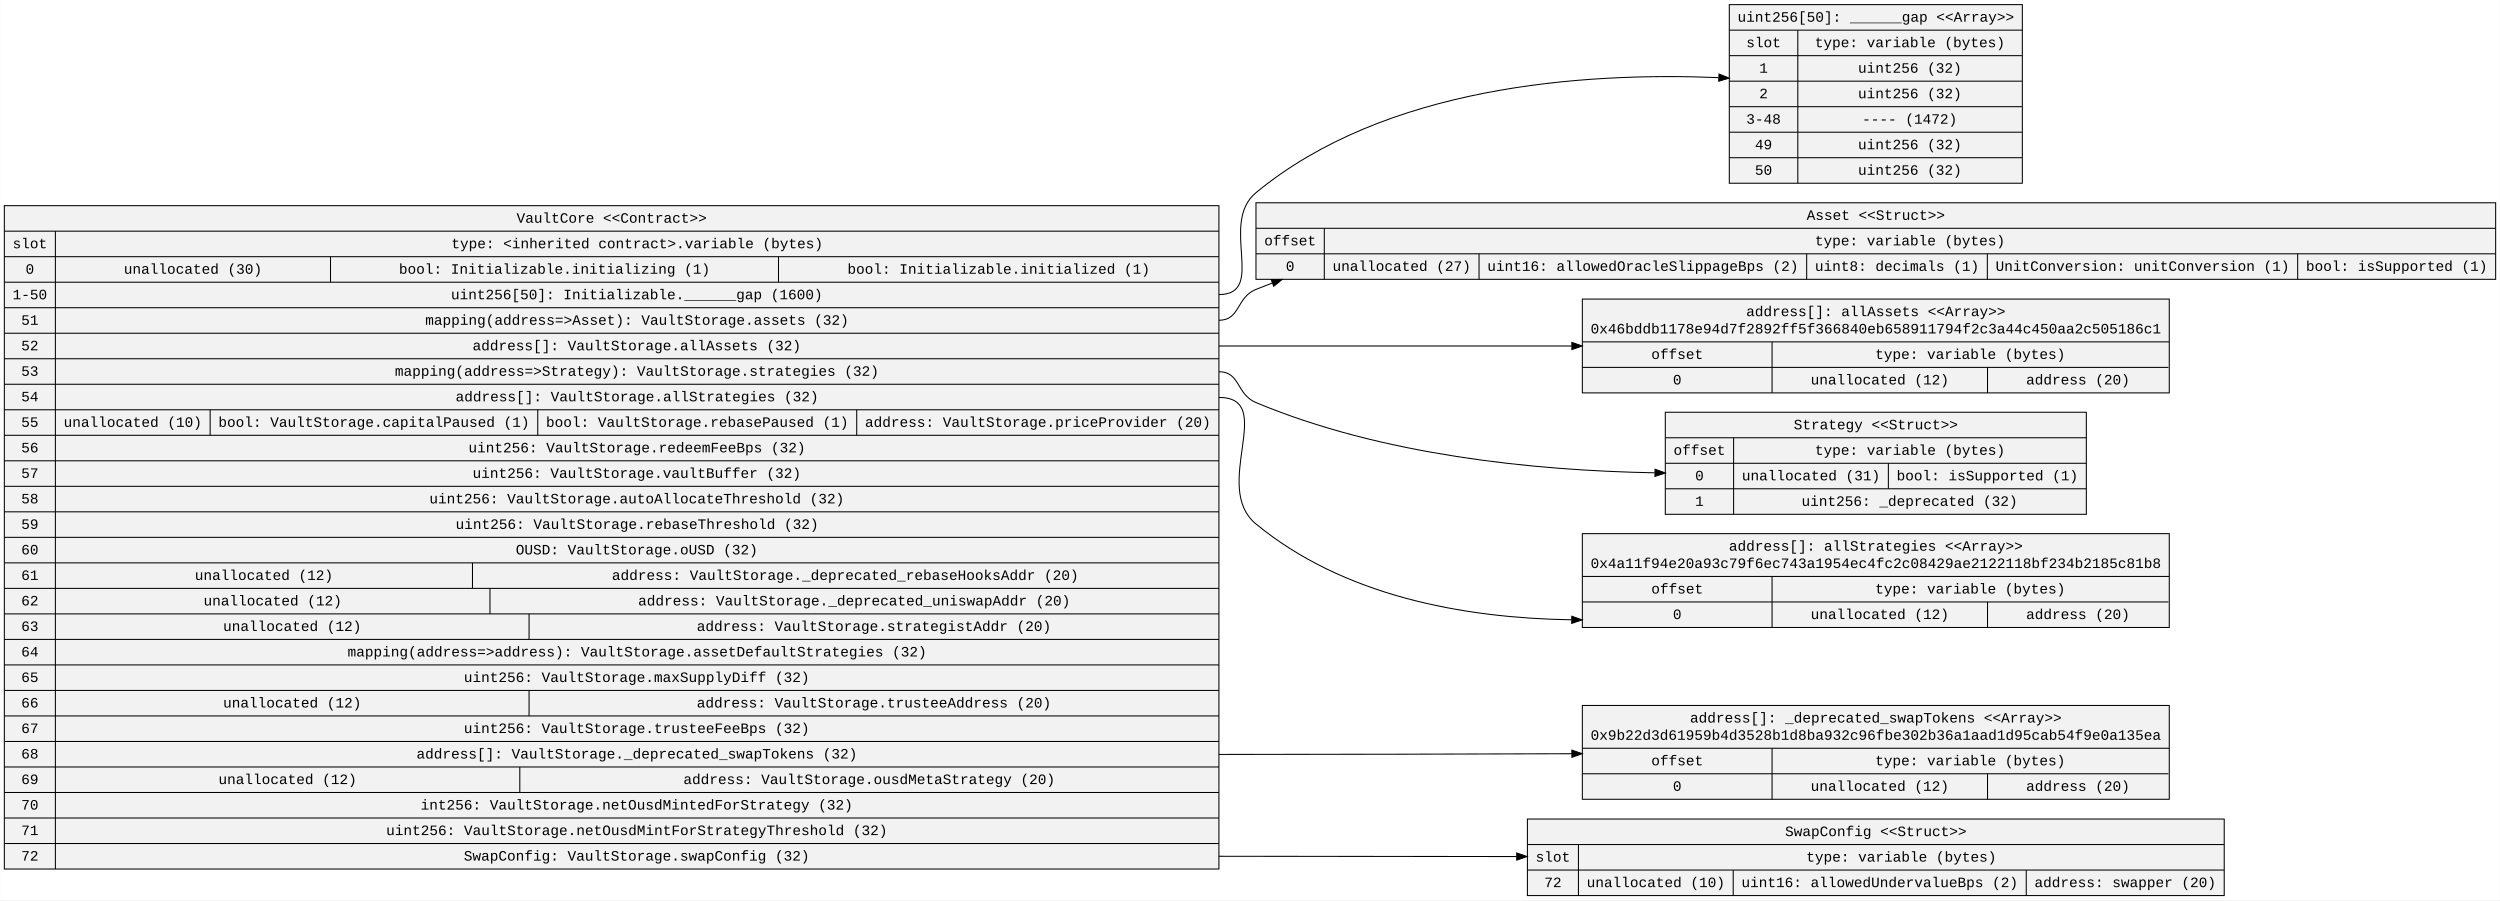
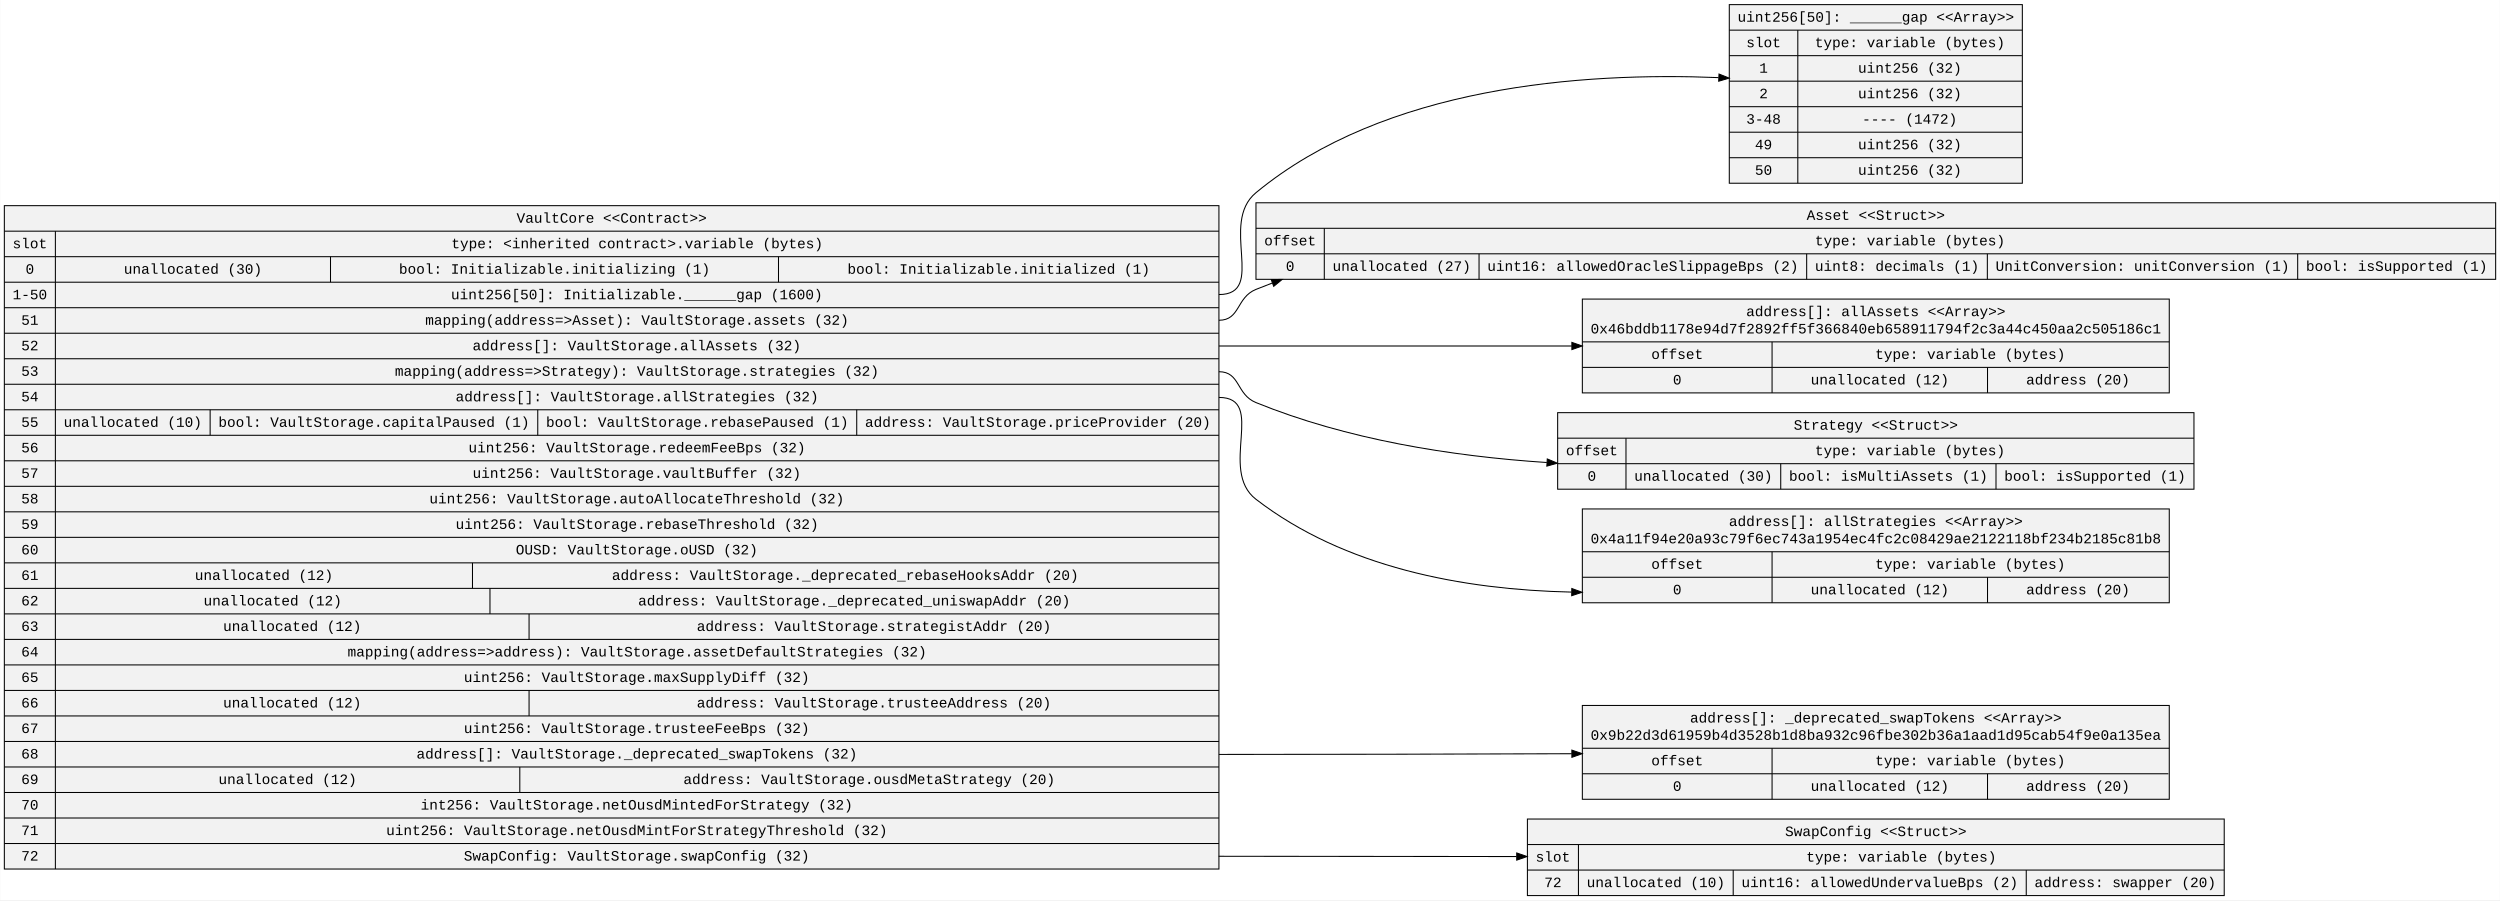
<svg xmlns="http://www.w3.org/2000/svg" width="2430pt" height="875pt" viewBox="0.00 0.00 2429.56 875.00">
  <g id="graph0" class="graph" transform="scale(1 1) rotate(0) translate(4 871)">
    <polygon fill="white" stroke="transparent" points="-4,4 -4,-871 2425.56,-871 2425.56,4 -4,4" />
    <g id="node1" class="node">
      <polygon fill="#f2f2f2" stroke="black" points="0,-26.3 0,-671.1 1180.58,-671.1 1180.58,-26.3 0,-26.3" />
      <text text-anchor="middle" x="590.29" y="-654.5" font-family="Courier New" font-size="14.00">VaultCore &lt;&lt;Contract&gt;&gt;</text>
      <polyline fill="none" stroke="black" points="0,-646.3 1180.58,-646.3 " />
      <text text-anchor="middle" x="24.8" y="-629.7" font-family="Courier New" font-size="14.00">slot</text>
      <polyline fill="none" stroke="black" points="0,-621.5 49.61,-621.5 " />
      <text text-anchor="middle" x="24.8" y="-604.9" font-family="Courier New" font-size="14.00">0</text>
      <polyline fill="none" stroke="black" points="0,-596.7 49.61,-596.7 " />
      <text text-anchor="middle" x="24.8" y="-580.1" font-family="Courier New" font-size="14.00">1-50</text>
      <polyline fill="none" stroke="black" points="0,-571.9 49.61,-571.9 " />
      <text text-anchor="middle" x="24.8" y="-555.3" font-family="Courier New" font-size="14.00">51</text>
      <polyline fill="none" stroke="black" points="0,-547.1 49.61,-547.1 " />
      <text text-anchor="middle" x="24.8" y="-530.5" font-family="Courier New" font-size="14.00">52</text>
      <polyline fill="none" stroke="black" points="0,-522.3 49.61,-522.3 " />
      <text text-anchor="middle" x="24.8" y="-505.7" font-family="Courier New" font-size="14.00">53</text>
      <polyline fill="none" stroke="black" points="0,-497.5 49.61,-497.5 " />
      <text text-anchor="middle" x="24.8" y="-480.9" font-family="Courier New" font-size="14.00">54</text>
      <polyline fill="none" stroke="black" points="0,-472.7 49.61,-472.7 " />
      <text text-anchor="middle" x="24.8" y="-456.1" font-family="Courier New" font-size="14.00">55</text>
      <polyline fill="none" stroke="black" points="0,-447.9 49.61,-447.9 " />
      <text text-anchor="middle" x="24.8" y="-431.3" font-family="Courier New" font-size="14.00">56</text>
      <polyline fill="none" stroke="black" points="0,-423.1 49.61,-423.1 " />
      <text text-anchor="middle" x="24.8" y="-406.5" font-family="Courier New" font-size="14.00">57</text>
      <polyline fill="none" stroke="black" points="0,-398.3 49.61,-398.3 " />
      <text text-anchor="middle" x="24.8" y="-381.7" font-family="Courier New" font-size="14.00">58</text>
      <polyline fill="none" stroke="black" points="0,-373.5 49.61,-373.5 " />
      <text text-anchor="middle" x="24.8" y="-356.9" font-family="Courier New" font-size="14.00">59</text>
      <polyline fill="none" stroke="black" points="0,-348.7 49.61,-348.7 " />
      <text text-anchor="middle" x="24.8" y="-332.1" font-family="Courier New" font-size="14.00">60</text>
      <polyline fill="none" stroke="black" points="0,-323.9 49.61,-323.9 " />
      <text text-anchor="middle" x="24.8" y="-307.3" font-family="Courier New" font-size="14.00">61</text>
      <polyline fill="none" stroke="black" points="0,-299.1 49.61,-299.1 " />
      <text text-anchor="middle" x="24.8" y="-282.5" font-family="Courier New" font-size="14.00">62</text>
      <polyline fill="none" stroke="black" points="0,-274.3 49.61,-274.3 " />
      <text text-anchor="middle" x="24.8" y="-257.7" font-family="Courier New" font-size="14.00">63</text>
      <polyline fill="none" stroke="black" points="0,-249.5 49.61,-249.5 " />
      <text text-anchor="middle" x="24.8" y="-232.9" font-family="Courier New" font-size="14.00">64</text>
      <polyline fill="none" stroke="black" points="0,-224.7 49.61,-224.7 " />
      <text text-anchor="middle" x="24.8" y="-208.1" font-family="Courier New" font-size="14.00">65</text>
      <polyline fill="none" stroke="black" points="0,-199.9 49.61,-199.9 " />
      <text text-anchor="middle" x="24.8" y="-183.3" font-family="Courier New" font-size="14.00">66</text>
      <polyline fill="none" stroke="black" points="0,-175.1 49.61,-175.1 " />
      <text text-anchor="middle" x="24.8" y="-158.5" font-family="Courier New" font-size="14.00">67</text>
      <polyline fill="none" stroke="black" points="0,-150.3 49.61,-150.3 " />
      <text text-anchor="middle" x="24.8" y="-133.7" font-family="Courier New" font-size="14.00">68</text>
      <polyline fill="none" stroke="black" points="0,-125.5 49.61,-125.5 " />
      <text text-anchor="middle" x="24.8" y="-108.9" font-family="Courier New" font-size="14.00">69</text>
      <polyline fill="none" stroke="black" points="0,-100.7 49.61,-100.7 " />
      <text text-anchor="middle" x="24.8" y="-84.1" font-family="Courier New" font-size="14.00">70</text>
      <polyline fill="none" stroke="black" points="0,-75.9 49.61,-75.9 " />
      <text text-anchor="middle" x="24.8" y="-59.3" font-family="Courier New" font-size="14.00">71</text>
      <polyline fill="none" stroke="black" points="0,-51.1 49.61,-51.1 " />
      <text text-anchor="middle" x="24.8" y="-34.5" font-family="Courier New" font-size="14.00">72</text>
      <polyline fill="none" stroke="black" points="49.61,-26.3 49.61,-646.3 " />
      <text text-anchor="middle" x="615.09" y="-629.7" font-family="Courier New" font-size="14.00">type: &lt;inherited contract&gt;.variable (bytes)</text>
      <polyline fill="none" stroke="black" points="49.61,-621.5 1180.58,-621.5 " />
      <text text-anchor="middle" x="183.32" y="-604.9" font-family="Courier New" font-size="14.00">unallocated (30)</text>
      <polyline fill="none" stroke="black" points="317.03,-596.7 317.03,-621.5 " />
      <text text-anchor="middle" x="534.75" y="-604.9" font-family="Courier New" font-size="14.00">bool: Initializable.initializing (1)</text>
      <polyline fill="none" stroke="black" points="752.48,-596.7 752.48,-621.5 " />
      <text text-anchor="middle" x="966.5" y="-604.9" font-family="Courier New" font-size="14.00">bool: Initializable.initialized (1)</text>
      <polyline fill="none" stroke="black" points="49.61,-596.7 1180.58,-596.7 " />
      <text text-anchor="middle" x="614.73" y="-580.1" font-family="Courier New" font-size="14.00">uint256[50]: Initializable.______gap (1600)</text>
      <polyline fill="none" stroke="black" points="49.61,-571.9 1180.58,-571.9 " />
      <text text-anchor="middle" x="614.94" y="-555.3" font-family="Courier New" font-size="14.00">mapping(address=&gt;Asset): VaultStorage.assets (32)</text>
      <polyline fill="none" stroke="black" points="49.61,-547.1 1180.58,-547.1 " />
      <text text-anchor="middle" x="614.73" y="-530.5" font-family="Courier New" font-size="14.00">address[]: VaultStorage.allAssets (32)</text>
      <polyline fill="none" stroke="black" points="49.61,-522.3 1180.58,-522.3 " />
      <text text-anchor="middle" x="614.84" y="-505.7" font-family="Courier New" font-size="14.00">mapping(address=&gt;Strategy): VaultStorage.strategies (32)</text>
      <polyline fill="none" stroke="black" points="49.61,-497.5 1180.58,-497.5 " />
      <text text-anchor="middle" x="615.03" y="-480.9" font-family="Courier New" font-size="14.00">address[]: VaultStorage.allStrategies (32)</text>
      <polyline fill="none" stroke="black" points="49.61,-472.7 1180.58,-472.7 " />
      <text text-anchor="middle" x="124.82" y="-456.1" font-family="Courier New" font-size="14.00">unallocated (10)</text>
      <polyline fill="none" stroke="black" points="200.03,-447.9 200.03,-472.7 " />
      <text text-anchor="middle" x="359.25" y="-456.1" font-family="Courier New" font-size="14.00">bool: VaultStorage.capitalPaused (1)</text>
      <polyline fill="none" stroke="black" points="518.48,-447.9 518.48,-472.7 " />
      <text text-anchor="middle" x="673.5" y="-456.1" font-family="Courier New" font-size="14.00">bool: VaultStorage.rebasePaused (1)</text>
      <polyline fill="none" stroke="black" points="828.52,-447.9 828.52,-472.7 " />
      <text text-anchor="middle" x="1004.55" y="-456.1" font-family="Courier New" font-size="14.00">address: VaultStorage.priceProvider (20)</text>
      <polyline fill="none" stroke="black" points="49.61,-447.9 1180.58,-447.9 " />
      <text text-anchor="middle" x="614.93" y="-431.3" font-family="Courier New" font-size="14.00">uint256: VaultStorage.redeemFeeBps (32)</text>
      <polyline fill="none" stroke="black" points="49.61,-423.1 1180.58,-423.1 " />
      <text text-anchor="middle" x="614.73" y="-406.5" font-family="Courier New" font-size="14.00">uint256: VaultStorage.vaultBuffer (32)</text>
      <polyline fill="none" stroke="black" points="49.61,-398.3 1180.58,-398.3 " />
      <text text-anchor="middle" x="614.74" y="-381.7" font-family="Courier New" font-size="14.00">uint256: VaultStorage.autoAllocateThreshold (32)</text>
      <polyline fill="none" stroke="black" points="49.61,-373.5 1180.58,-373.5 " />
      <text text-anchor="middle" x="615.03" y="-356.9" font-family="Courier New" font-size="14.00">uint256: VaultStorage.rebaseThreshold (32)</text>
      <polyline fill="none" stroke="black" points="49.61,-348.7 1180.58,-348.7 " />
      <text text-anchor="middle" x="614.72" y="-332.1" font-family="Courier New" font-size="14.00">OUSD: VaultStorage.oUSD (32)</text>
      <polyline fill="none" stroke="black" points="49.61,-323.9 1180.58,-323.9 " />
      <text text-anchor="middle" x="252.32" y="-307.3" font-family="Courier New" font-size="14.00">unallocated (12)</text>
      <polyline fill="none" stroke="black" points="455.03,-299.1 455.03,-323.9 " />
      <text text-anchor="middle" x="817.36" y="-307.3" font-family="Courier New" font-size="14.00">address: VaultStorage._deprecated_rebaseHooksAddr (20)</text>
      <polyline fill="none" stroke="black" points="49.61,-299.1 1180.58,-299.1 " />
      <text text-anchor="middle" x="260.82" y="-282.5" font-family="Courier New" font-size="14.00">unallocated (12)</text>
      <polyline fill="none" stroke="black" points="472.03,-274.3 472.03,-299.1 " />
      <text text-anchor="middle" x="826.06" y="-282.5" font-family="Courier New" font-size="14.00">address: VaultStorage._deprecated_uniswapAddr (20)</text>
      <polyline fill="none" stroke="black" points="49.61,-274.3 1180.58,-274.3 " />
      <text text-anchor="middle" x="279.82" y="-257.7" font-family="Courier New" font-size="14.00">unallocated (12)</text>
      <polyline fill="none" stroke="black" points="510.03,-249.5 510.03,-274.3 " />
      <text text-anchor="middle" x="845.26" y="-257.7" font-family="Courier New" font-size="14.00">address: VaultStorage.strategistAddr (20)</text>
      <polyline fill="none" stroke="black" points="49.61,-249.5 1180.58,-249.5 " />
      <text text-anchor="middle" x="615.05" y="-232.9" font-family="Courier New" font-size="14.00">mapping(address=&gt;address): VaultStorage.assetDefaultStrategies (32)</text>
      <polyline fill="none" stroke="black" points="49.61,-224.7 1180.58,-224.7 " />
      <text text-anchor="middle" x="614.63" y="-208.1" font-family="Courier New" font-size="14.00">uint256: VaultStorage.maxSupplyDiff (32)</text>
      <polyline fill="none" stroke="black" points="49.61,-199.9 1180.58,-199.9 " />
      <text text-anchor="middle" x="279.82" y="-183.3" font-family="Courier New" font-size="14.00">unallocated (12)</text>
      <polyline fill="none" stroke="black" points="510.03,-175.1 510.03,-199.9 " />
      <text text-anchor="middle" x="845.26" y="-183.3" font-family="Courier New" font-size="14.00">address: VaultStorage.trusteeAddress (20)</text>
      <polyline fill="none" stroke="black" points="49.61,-175.1 1180.58,-175.1 " />
      <text text-anchor="middle" x="614.63" y="-158.5" font-family="Courier New" font-size="14.00">uint256: VaultStorage.trusteeFeeBps (32)</text>
      <polyline fill="none" stroke="black" points="49.61,-150.3 1180.58,-150.3 " />
      <text text-anchor="middle" x="614.84" y="-133.7" font-family="Courier New" font-size="14.00">address[]: VaultStorage._deprecated_swapTokens (32)</text>
      <polyline fill="none" stroke="black" points="49.61,-125.5 1180.58,-125.5 " />
      <text text-anchor="middle" x="275.32" y="-108.9" font-family="Courier New" font-size="14.00">unallocated (12)</text>
      <polyline fill="none" stroke="black" points="501.03,-100.7 501.03,-125.5 " />
      <text text-anchor="middle" x="840.66" y="-108.9" font-family="Courier New" font-size="14.00">address: VaultStorage.ousdMetaStrategy (20)</text>
      <polyline fill="none" stroke="black" points="49.61,-100.7 1180.58,-100.7 " />
      <text text-anchor="middle" x="614.64" y="-84.1" font-family="Courier New" font-size="14.00">int256: VaultStorage.netOusdMintedForStrategy (32)</text>
      <polyline fill="none" stroke="black" points="49.61,-75.9 1180.58,-75.9 " />
      <text text-anchor="middle" x="614.75" y="-59.3" font-family="Courier New" font-size="14.00">uint256: VaultStorage.netOusdMintForStrategyThreshold (32)</text>
      <polyline fill="none" stroke="black" points="49.61,-51.1 1180.58,-51.1 " />
      <text text-anchor="middle" x="614.63" y="-34.5" font-family="Courier New" font-size="14.00">SwapConfig: VaultStorage.swapConfig (32)</text>
    </g>
    <g id="node2" class="node">
      <polygon fill="#f2f2f2" stroke="black" points="1676.65,-692.9 1676.65,-866.5 1961.49,-866.5 1961.49,-692.9 1676.65,-692.9" />
      <text text-anchor="middle" x="1819.07" y="-849.9" font-family="Courier New" font-size="14.00">uint256[50]: ______gap &lt;&lt;Array&gt;&gt;</text>
      <polyline fill="none" stroke="black" points="1676.65,-841.7 1961.49,-841.7 " />
      <text text-anchor="middle" x="1709.95" y="-825.1" font-family="Courier New" font-size="14.00">slot</text>
      <polyline fill="none" stroke="black" points="1676.65,-816.9 1743.25,-816.9 " />
      <text text-anchor="middle" x="1709.95" y="-800.3" font-family="Courier New" font-size="14.00">1</text>
      <polyline fill="none" stroke="black" points="1676.65,-792.1 1743.25,-792.1 " />
      <text text-anchor="middle" x="1709.95" y="-775.5" font-family="Courier New" font-size="14.00">2</text>
      <polyline fill="none" stroke="black" points="1676.65,-767.3 1743.25,-767.3 " />
      <text text-anchor="middle" x="1709.95" y="-750.7" font-family="Courier New" font-size="14.00">3-48</text>
      <polyline fill="none" stroke="black" points="1676.65,-742.5 1743.25,-742.5 " />
      <text text-anchor="middle" x="1709.95" y="-725.9" font-family="Courier New" font-size="14.00">49</text>
      <polyline fill="none" stroke="black" points="1676.65,-717.7 1743.25,-717.7 " />
      <text text-anchor="middle" x="1709.95" y="-701.1" font-family="Courier New" font-size="14.00">50</text>
      <polyline fill="none" stroke="black" points="1743.25,-692.9 1743.25,-841.7 " />
      <text text-anchor="middle" x="1852.17" y="-825.1" font-family="Courier New" font-size="14.00">type: variable (bytes)</text>
      <polyline fill="none" stroke="black" points="1743.25,-816.9 1961.08,-816.9 " />
      <text text-anchor="middle" x="1852.16" y="-800.3" font-family="Courier New" font-size="14.00">uint256 (32)</text>
      <polyline fill="none" stroke="black" points="1743.25,-792.1 1961.08,-792.1 " />
      <text text-anchor="middle" x="1852.16" y="-775.5" font-family="Courier New" font-size="14.00">uint256 (32)</text>
      <polyline fill="none" stroke="black" points="1743.25,-767.3 1961.08,-767.3 " />
      <text text-anchor="middle" x="1851.96" y="-750.7" font-family="Courier New" font-size="14.00">---- (1472)</text>
      <polyline fill="none" stroke="black" points="1743.25,-742.5 1961.08,-742.5 " />
      <text text-anchor="middle" x="1852.16" y="-725.9" font-family="Courier New" font-size="14.00">uint256 (32)</text>
      <polyline fill="none" stroke="black" points="1743.25,-717.7 1961.08,-717.7 " />
      <text text-anchor="middle" x="1852.16" y="-701.1" font-family="Courier New" font-size="14.00">uint256 (32)</text>
    </g>
    <g id="edge1" class="edge">
      <path fill="none" stroke="black" d="M1180.58,-584.7C1227.4,-584.7 1180.47,-653.89 1216.58,-683.7 1341.75,-787.04 1533.07,-800.97 1666.21,-795.56" />
      <polygon fill="black" stroke="black" points="1666.66,-799.04 1676.5,-795.09 1666.35,-792.05 1666.66,-799.04" />
    </g>
    <g id="node3" class="node">
      <polygon fill="#f2f2f2" stroke="black" points="1216.58,-599.5 1216.58,-673.9 2421.56,-673.9 2421.56,-599.5 1216.58,-599.5" />
      <text text-anchor="middle" x="1819.07" y="-657.3" font-family="Courier New" font-size="14.00">Asset &lt;&lt;Struct&gt;&gt;</text>
      <polyline fill="none" stroke="black" points="1216.58,-649.1 2421.56,-649.1 " />
      <text text-anchor="middle" x="1249.78" y="-632.5" font-family="Courier New" font-size="14.00">offset</text>
      <polyline fill="none" stroke="black" points="1216.58,-624.3 1282.99,-624.3 " />
      <text text-anchor="middle" x="1249.78" y="-607.7" font-family="Courier New" font-size="14.00">0</text>
      <polyline fill="none" stroke="black" points="1282.99,-599.5 1282.99,-649.1 " />
      <text text-anchor="middle" x="1852.27" y="-632.5" font-family="Courier New" font-size="14.00">type: variable (bytes)</text>
      <polyline fill="none" stroke="black" points="1282.99,-624.3 2421.56,-624.3 " />
      <text text-anchor="middle" x="1358.2" y="-607.7" font-family="Courier New" font-size="14.00">unallocated (27)</text>
      <polyline fill="none" stroke="black" points="1433.41,-599.5 1433.41,-624.3 " />
      <text text-anchor="middle" x="1592.63" y="-607.7" font-family="Courier New" font-size="14.00">uint16: allowedOracleSlippageBps (2)</text>
      <polyline fill="none" stroke="black" points="1751.86,-599.5 1751.86,-624.3 " />
      <text text-anchor="middle" x="1839.67" y="-607.7" font-family="Courier New" font-size="14.00">uint8: decimals (1)</text>
      <polyline fill="none" stroke="black" points="1927.48,-599.5 1927.48,-624.3 " />
      <text text-anchor="middle" x="2078.31" y="-607.7" font-family="Courier New" font-size="14.00">UnitConversion: unitConversion (1)</text>
      <polyline fill="none" stroke="black" points="2229.13,-599.5 2229.13,-624.3 " />
      <text text-anchor="middle" x="2325.35" y="-607.7" font-family="Courier New" font-size="14.00">bool: isSupported (1)</text>
    </g>
    <g id="edge2" class="edge">
      <path fill="none" stroke="black" d="M1180.58,-559.7C1201.41,-559.7 1197.29,-581.85 1216.58,-589.7 1221.81,-591.83 1227.09,-593.89 1232.4,-595.88" />
      <polygon fill="black" stroke="black" points="1231.43,-599.25 1242.02,-599.39 1233.83,-592.67 1231.43,-599.25" />
    </g>
    <g id="node4" class="node">
      <polygon fill="#f2f2f2" stroke="black" points="1533.82,-489.1 1533.82,-580.3 2104.31,-580.3 2104.31,-489.1 1533.82,-489.1" />
      <text text-anchor="middle" x="1819.07" y="-563.7" font-family="Courier New" font-size="14.00">address[]: allAssets &lt;&lt;Array&gt;&gt;</text>
      <text text-anchor="middle" x="1819.07" y="-546.9" font-family="Courier New" font-size="14.00">0x46bddb1178e94d7f2892ff5f366840eb658911794f2c3a44c450aa2c505186c1</text>
      <polyline fill="none" stroke="black" points="1533.82,-538.7 2104.31,-538.7 " />
      <text text-anchor="middle" x="1626.03" y="-522.1" font-family="Courier New" font-size="14.00">offset</text>
      <polyline fill="none" stroke="black" points="1533.82,-513.9 1718.23,-513.9 " />
      <text text-anchor="middle" x="1626.03" y="-497.3" font-family="Courier New" font-size="14.00">0</text>
      <polyline fill="none" stroke="black" points="1718.23,-489.1 1718.23,-538.7 " />
      <text text-anchor="middle" x="1910.85" y="-522.1" font-family="Courier New" font-size="14.00">type: variable (bytes)</text>
      <polyline fill="none" stroke="black" points="1718.23,-513.9 2103.47,-513.9 " />
      <text text-anchor="middle" x="1822.94" y="-497.3" font-family="Courier New" font-size="14.00">unallocated (12)</text>
      <polyline fill="none" stroke="black" points="1927.65,-489.1 1927.65,-513.9 " />
      <text text-anchor="middle" x="2015.56" y="-497.3" font-family="Courier New" font-size="14.00">address (20)</text>
    </g>
    <g id="edge3" class="edge">
      <path fill="none" stroke="black" d="M1180.58,-534.7C1292.6,-534.7 1415.69,-534.7 1523.59,-534.7" />
      <polygon fill="black" stroke="black" points="1523.65,-538.2 1533.65,-534.7 1523.65,-531.2 1523.65,-538.2" />
    </g>
    <g id="node5" class="node">
-       <polygon fill="#f2f2f2" stroke="black" points="1614.44,-371.1 1614.44,-470.3 2023.7,-470.3 2023.7,-371.1 1614.44,-371.1" />
-       <text text-anchor="middle" x="1819.07" y="-453.7" font-family="Courier New" font-size="14.00">Strategy &lt;&lt;Struct&gt;&gt;</text>
-       <polyline fill="none" stroke="black" points="1614.44,-445.5 2023.7,-445.5 " />
-       <text text-anchor="middle" x="1647.64" y="-428.9" font-family="Courier New" font-size="14.00">offset</text>
-       <polyline fill="none" stroke="black" points="1614.44,-420.7 1680.85,-420.7 " />
-       <text text-anchor="middle" x="1647.64" y="-404.1" font-family="Courier New" font-size="14.00">0</text>
-       <polyline fill="none" stroke="black" points="1614.44,-395.9 1680.85,-395.9 " />
-       <text text-anchor="middle" x="1647.64" y="-379.3" font-family="Courier New" font-size="14.00">1</text>
-       <polyline fill="none" stroke="black" points="1680.85,-371.1 1680.85,-445.5 " />
-       <text text-anchor="middle" x="1852.27" y="-428.9" font-family="Courier New" font-size="14.00">type: variable (bytes)</text>
-       <polyline fill="none" stroke="black" points="1680.85,-420.7 2023.7,-420.7 " />
-       <text text-anchor="middle" x="1756.06" y="-404.1" font-family="Courier New" font-size="14.00">unallocated (31)</text>
-       <polyline fill="none" stroke="black" points="1831.27,-395.9 1831.27,-420.7 " />
-       <text text-anchor="middle" x="1927.48" y="-404.1" font-family="Courier New" font-size="14.00">bool: isSupported (1)</text>
-       <polyline fill="none" stroke="black" points="1680.85,-395.9 2023.7,-395.9 " />
-       <text text-anchor="middle" x="1851.87" y="-379.3" font-family="Courier New" font-size="14.00">uint256: _deprecated (32)</text>
+       <polygon fill="#f2f2f2" stroke="black" points="1509.82,-395.5 1509.82,-469.9 2128.31,-469.9 2128.31,-395.5 1509.82,-395.5" />
+       <text text-anchor="middle" x="1819.07" y="-453.3" font-family="Courier New" font-size="14.00">Strategy &lt;&lt;Struct&gt;&gt;</text>
+       <polyline fill="none" stroke="black" points="1509.82,-445.1 2128.31,-445.1 " />
+       <text text-anchor="middle" x="1543.03" y="-428.5" font-family="Courier New" font-size="14.00">offset</text>
+       <polyline fill="none" stroke="black" points="1509.82,-420.3 1576.23,-420.3 " />
+       <text text-anchor="middle" x="1543.03" y="-403.7" font-family="Courier New" font-size="14.00">0</text>
+       <polyline fill="none" stroke="black" points="1576.23,-395.5 1576.23,-445.1 " />
+       <text text-anchor="middle" x="1852.27" y="-428.5" font-family="Courier New" font-size="14.00">type: variable (bytes)</text>
+       <polyline fill="none" stroke="black" points="1576.23,-420.3 2128.31,-420.3 " />
+       <text text-anchor="middle" x="1651.44" y="-403.7" font-family="Courier New" font-size="14.00">unallocated (30)</text>
+       <polyline fill="none" stroke="black" points="1726.65,-395.5 1726.65,-420.3 " />
+       <text text-anchor="middle" x="1831.27" y="-403.7" font-family="Courier New" font-size="14.00">bool: isMultiAssets (1)</text>
+       <polyline fill="none" stroke="black" points="1935.89,-395.5 1935.89,-420.3 " />
+       <text text-anchor="middle" x="2032.1" y="-403.7" font-family="Courier New" font-size="14.00">bool: isSupported (1)</text>
    </g>
    <g id="edge4" class="edge">
-       <path fill="none" stroke="black" d="M1180.58,-509.7C1201.41,-509.7 1197.37,-487.74 1216.58,-479.7 1338.38,-428.74 1485.77,-413.62 1604.16,-411.42" />
-       <polygon fill="black" stroke="black" points="1604.49,-414.92 1614.43,-411.26 1604.38,-407.92 1604.49,-414.92" />
+       <path fill="none" stroke="black" d="M1180.58,-509.7C1201.41,-509.7 1197.29,-487.55 1216.58,-479.7 1304.46,-443.95 1405.45,-427.61 1499.27,-421.43" />
+       <polygon fill="black" stroke="black" points="1499.73,-424.91 1509.49,-420.79 1499.3,-417.92 1499.73,-424.91" />
    </g>
    <g id="node6" class="node">
-       <polygon fill="#f2f2f2" stroke="black" points="1533.82,-261.1 1533.82,-352.3 2104.31,-352.3 2104.31,-261.1 1533.82,-261.1" />
-       <text text-anchor="middle" x="1819.07" y="-335.7" font-family="Courier New" font-size="14.00">address[]: allStrategies &lt;&lt;Array&gt;&gt;</text>
-       <text text-anchor="middle" x="1819.07" y="-318.9" font-family="Courier New" font-size="14.00">0x4a11f94e20a93c79f6ec743a1954ec4fc2c08429ae2122118bf234b2185c81b8</text>
-       <polyline fill="none" stroke="black" points="1533.82,-310.7 2104.31,-310.7 " />
-       <text text-anchor="middle" x="1626.03" y="-294.1" font-family="Courier New" font-size="14.00">offset</text>
-       <polyline fill="none" stroke="black" points="1533.82,-285.9 1718.23,-285.9 " />
-       <text text-anchor="middle" x="1626.03" y="-269.3" font-family="Courier New" font-size="14.00">0</text>
-       <polyline fill="none" stroke="black" points="1718.23,-261.1 1718.23,-310.7 " />
-       <text text-anchor="middle" x="1910.85" y="-294.1" font-family="Courier New" font-size="14.00">type: variable (bytes)</text>
-       <polyline fill="none" stroke="black" points="1718.23,-285.9 2103.47,-285.9 " />
-       <text text-anchor="middle" x="1822.94" y="-269.3" font-family="Courier New" font-size="14.00">unallocated (12)</text>
-       <polyline fill="none" stroke="black" points="1927.65,-261.1 1927.65,-285.9 " />
-       <text text-anchor="middle" x="2015.56" y="-269.3" font-family="Courier New" font-size="14.00">address (20)</text>
+       <polygon fill="#f2f2f2" stroke="black" points="1533.82,-285.1 1533.82,-376.3 2104.31,-376.3 2104.31,-285.1 1533.82,-285.1" />
+       <text text-anchor="middle" x="1819.07" y="-359.7" font-family="Courier New" font-size="14.00">address[]: allStrategies &lt;&lt;Array&gt;&gt;</text>
+       <text text-anchor="middle" x="1819.07" y="-342.9" font-family="Courier New" font-size="14.00">0x4a11f94e20a93c79f6ec743a1954ec4fc2c08429ae2122118bf234b2185c81b8</text>
+       <polyline fill="none" stroke="black" points="1533.82,-334.7 2104.31,-334.7 " />
+       <text text-anchor="middle" x="1626.03" y="-318.1" font-family="Courier New" font-size="14.00">offset</text>
+       <polyline fill="none" stroke="black" points="1533.82,-309.9 1718.23,-309.9 " />
+       <text text-anchor="middle" x="1626.03" y="-293.3" font-family="Courier New" font-size="14.00">0</text>
+       <polyline fill="none" stroke="black" points="1718.23,-285.1 1718.23,-334.7 " />
+       <text text-anchor="middle" x="1910.85" y="-318.1" font-family="Courier New" font-size="14.00">type: variable (bytes)</text>
+       <polyline fill="none" stroke="black" points="1718.23,-309.9 2103.47,-309.9 " />
+       <text text-anchor="middle" x="1822.94" y="-293.3" font-family="Courier New" font-size="14.00">unallocated (12)</text>
+       <polyline fill="none" stroke="black" points="1927.65,-285.1 1927.65,-309.9 " />
+       <text text-anchor="middle" x="2015.56" y="-293.3" font-family="Courier New" font-size="14.00">address (20)</text>
    </g>
    <g id="edge5" class="edge">
-       <path fill="none" stroke="black" d="M1180.58,-484.7C1237.54,-484.7 1172.6,-397.9 1216.58,-361.7 1300.98,-292.23 1416.38,-270.22 1523.54,-268.54" />
-       <polygon fill="black" stroke="black" points="1523.59,-272.04 1533.55,-268.44 1523.52,-265.04 1523.59,-272.04" />
+       <path fill="none" stroke="black" d="M1180.58,-484.7C1227.4,-484.7 1179.5,-414.28 1216.58,-385.7 1302.47,-319.5 1417.12,-297.81 1523.28,-295.48" />
+       <polygon fill="black" stroke="black" points="1523.59,-298.97 1533.53,-295.31 1523.47,-291.97 1523.59,-298.97" />
    </g>
    <g id="node7" class="node">
      <polygon fill="#f2f2f2" stroke="black" points="1533.82,-94.1 1533.82,-185.3 2104.31,-185.3 2104.31,-94.1 1533.82,-94.1" />
      <text text-anchor="middle" x="1819.07" y="-168.7" font-family="Courier New" font-size="14.00">address[]: _deprecated_swapTokens &lt;&lt;Array&gt;&gt;</text>
      <text text-anchor="middle" x="1819.07" y="-151.9" font-family="Courier New" font-size="14.00">0x9b22d3d61959b4d3528b1d8ba932c96fbe302b36a1aad1d95cab54f9e0a135ea</text>
      <polyline fill="none" stroke="black" points="1533.82,-143.7 2104.31,-143.7 " />
      <text text-anchor="middle" x="1626.03" y="-127.1" font-family="Courier New" font-size="14.00">offset</text>
      <polyline fill="none" stroke="black" points="1533.82,-118.9 1718.23,-118.9 " />
      <text text-anchor="middle" x="1626.03" y="-102.3" font-family="Courier New" font-size="14.00">0</text>
      <polyline fill="none" stroke="black" points="1718.23,-94.1 1718.23,-143.7 " />
      <text text-anchor="middle" x="1910.85" y="-127.1" font-family="Courier New" font-size="14.00">type: variable (bytes)</text>
      <polyline fill="none" stroke="black" points="1718.23,-118.9 2103.47,-118.9 " />
      <text text-anchor="middle" x="1822.94" y="-102.3" font-family="Courier New" font-size="14.00">unallocated (12)</text>
      <polyline fill="none" stroke="black" points="1927.65,-94.1 1927.65,-118.9 " />
      <text text-anchor="middle" x="2015.56" y="-102.3" font-family="Courier New" font-size="14.00">address (20)</text>
    </g>
    <g id="edge6" class="edge">
      <path fill="none" stroke="black" d="M1180.58,-137.7C1292.6,-137.7 1415.69,-138.01 1523.59,-138.39" />
      <polygon fill="black" stroke="black" points="1523.64,-141.89 1533.65,-138.43 1523.66,-134.89 1523.64,-141.89" />
    </g>
    <g id="node8" class="node">
      <polygon fill="#f2f2f2" stroke="black" points="1480.42,-0.5 1480.42,-74.9 2157.72,-74.9 2157.72,-0.5 1480.42,-0.5" />
      <text text-anchor="middle" x="1819.07" y="-58.3" font-family="Courier New" font-size="14.00">SwapConfig &lt;&lt;Struct&gt;&gt;</text>
      <polyline fill="none" stroke="black" points="1480.42,-50.1 2157.72,-50.1 " />
      <text text-anchor="middle" x="1505.22" y="-33.5" font-family="Courier New" font-size="14.00">slot</text>
      <polyline fill="none" stroke="black" points="1480.42,-25.3 1530.02,-25.3 " />
      <text text-anchor="middle" x="1505.22" y="-8.7" font-family="Courier New" font-size="14.00">72</text>
      <polyline fill="none" stroke="black" points="1530.02,-0.5 1530.02,-50.1 " />
      <text text-anchor="middle" x="1843.87" y="-33.5" font-family="Courier New" font-size="14.00">type: variable (bytes)</text>
      <polyline fill="none" stroke="black" points="1530.02,-25.3 2157.72,-25.3 " />
      <text text-anchor="middle" x="1605.24" y="-8.7" font-family="Courier New" font-size="14.00">unallocated (10)</text>
      <polyline fill="none" stroke="black" points="1680.45,-0.5 1680.45,-25.3 " />
      <text text-anchor="middle" x="1822.87" y="-8.7" font-family="Courier New" font-size="14.00">uint16: allowedUndervalueBps (2)</text>
      <polyline fill="none" stroke="black" points="1965.29,-0.5 1965.29,-25.3 " />
      <text text-anchor="middle" x="2061.5" y="-8.7" font-family="Courier New" font-size="14.00">address: swapper (20)</text>
    </g>
    <g id="edge7" class="edge">
      <path fill="none" stroke="black" d="M1180.29,-38.7C1274.17,-38.7 1375.82,-38.59 1469.8,-38.44" />
      <polygon fill="black" stroke="black" points="1470.05,-41.94 1480.04,-38.43 1470.04,-34.94 1470.05,-41.94" />
    </g>
  </g>
</svg>
